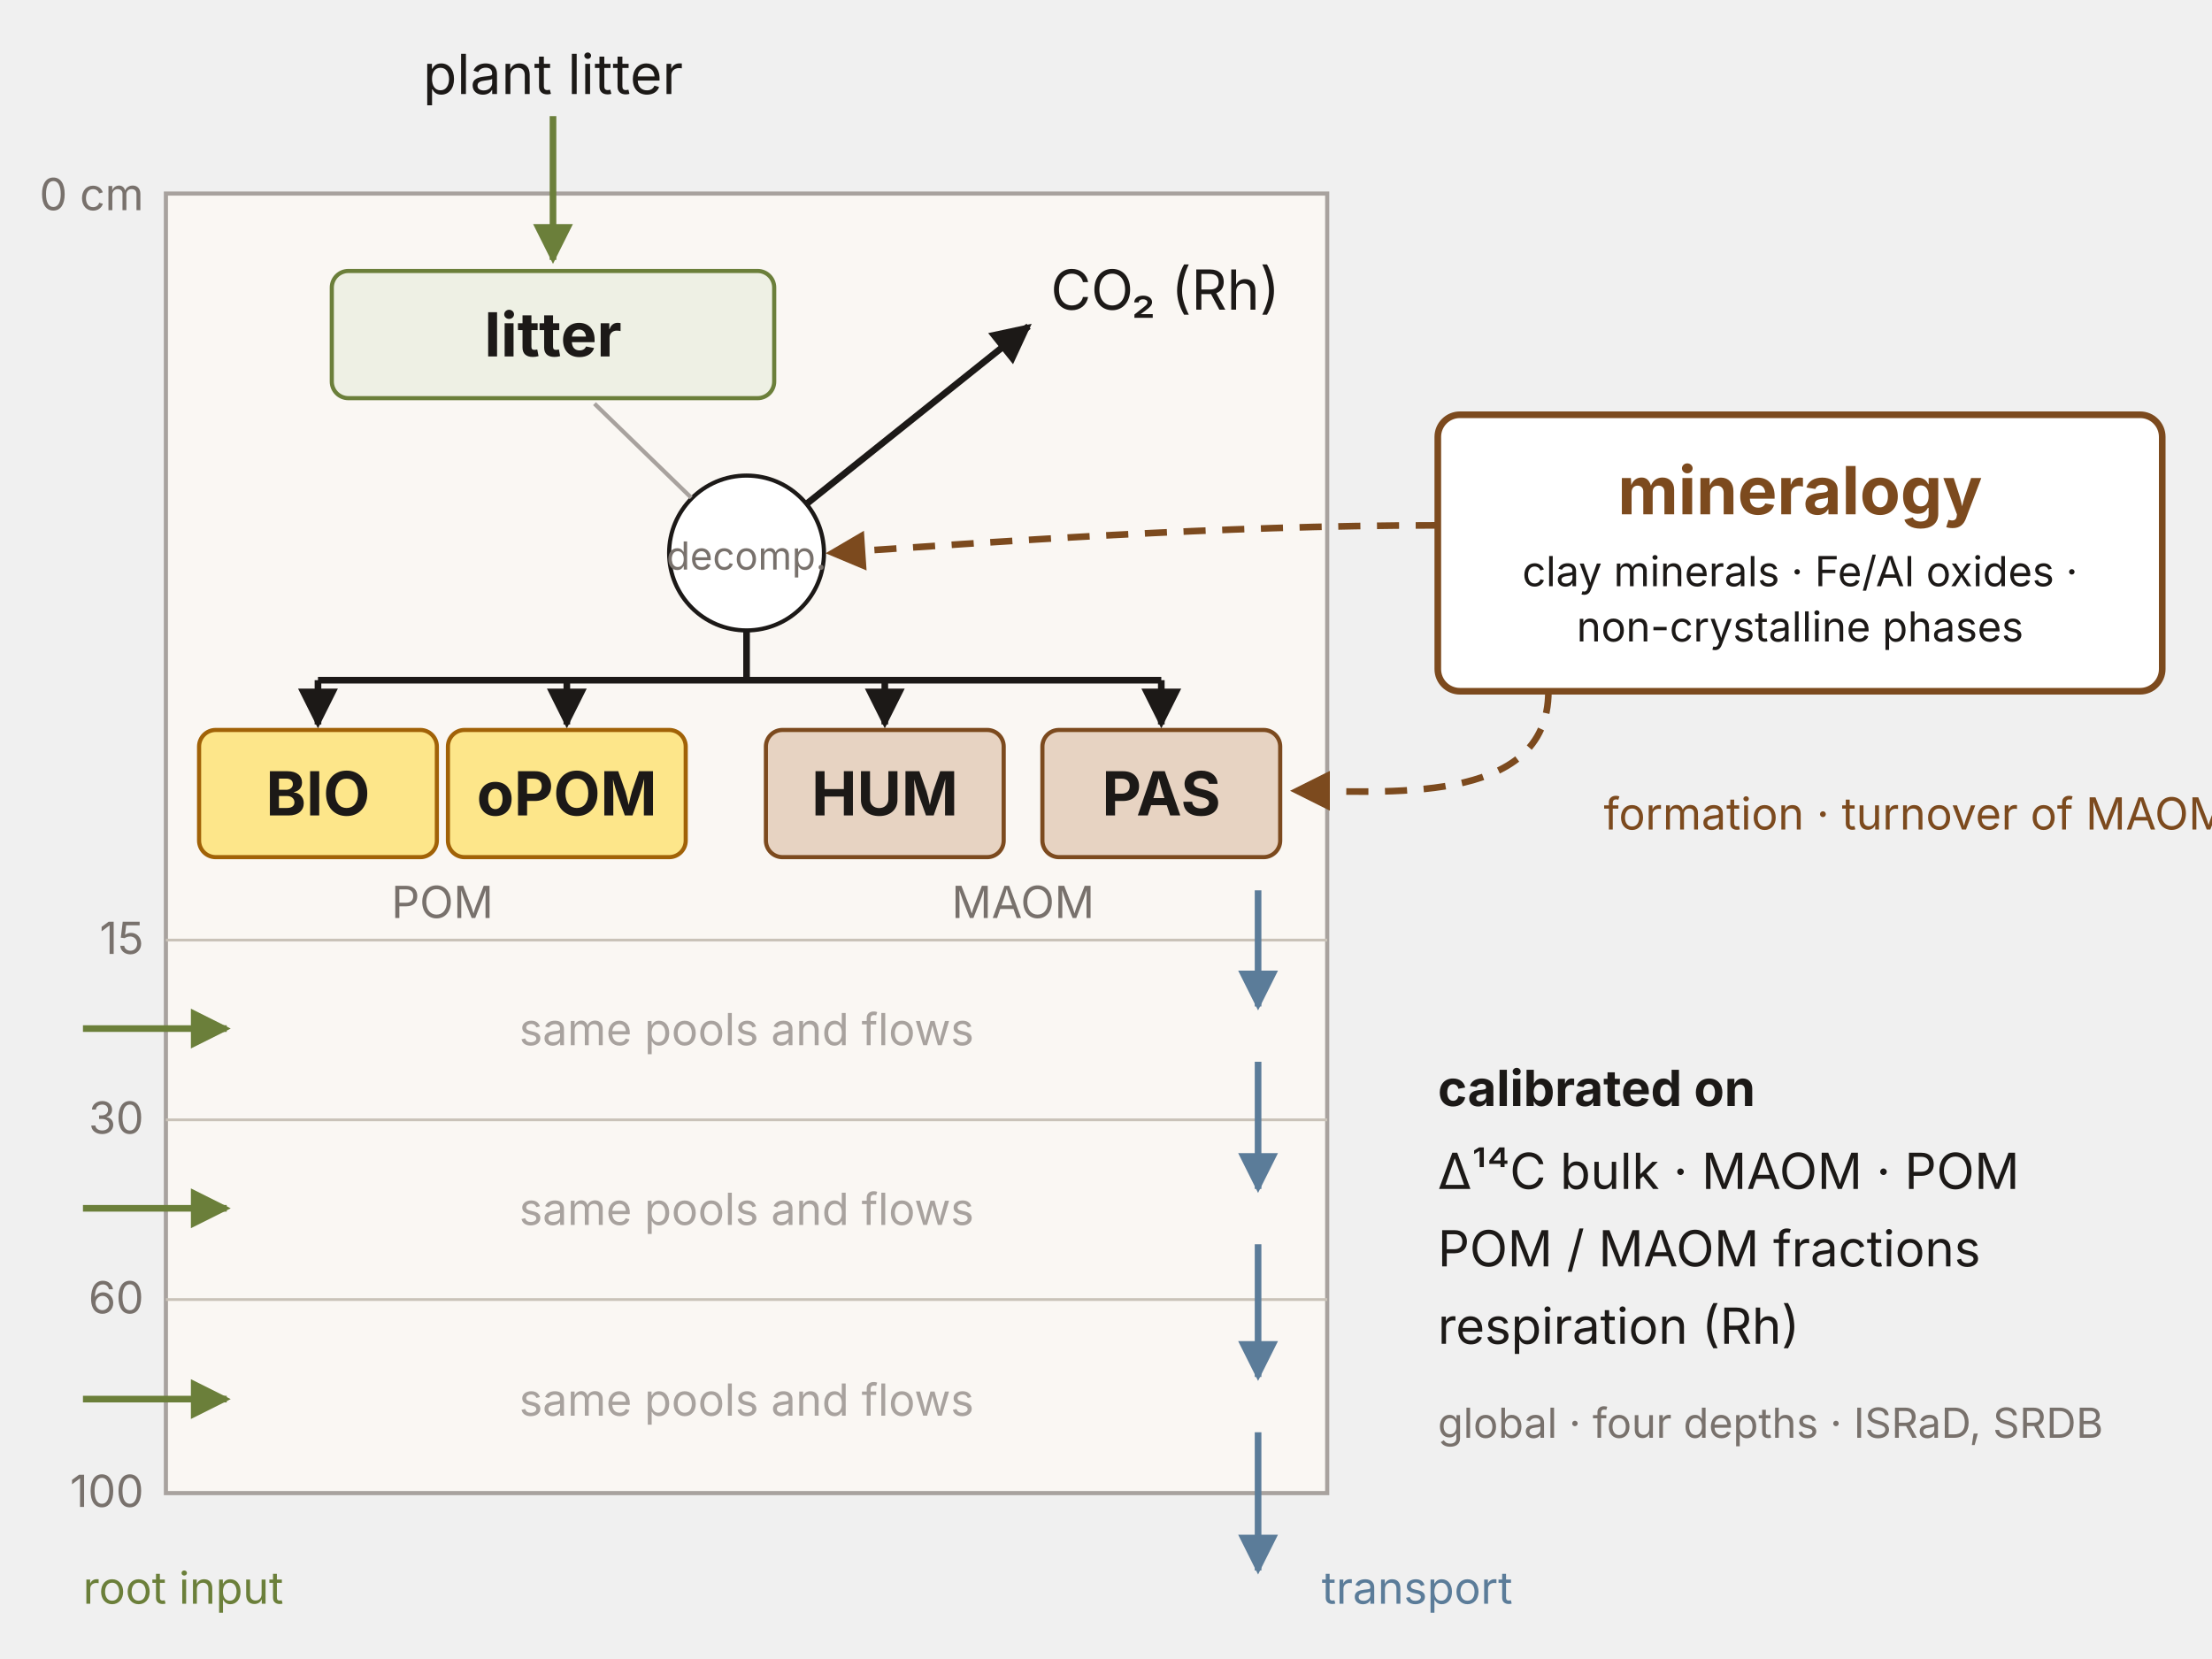
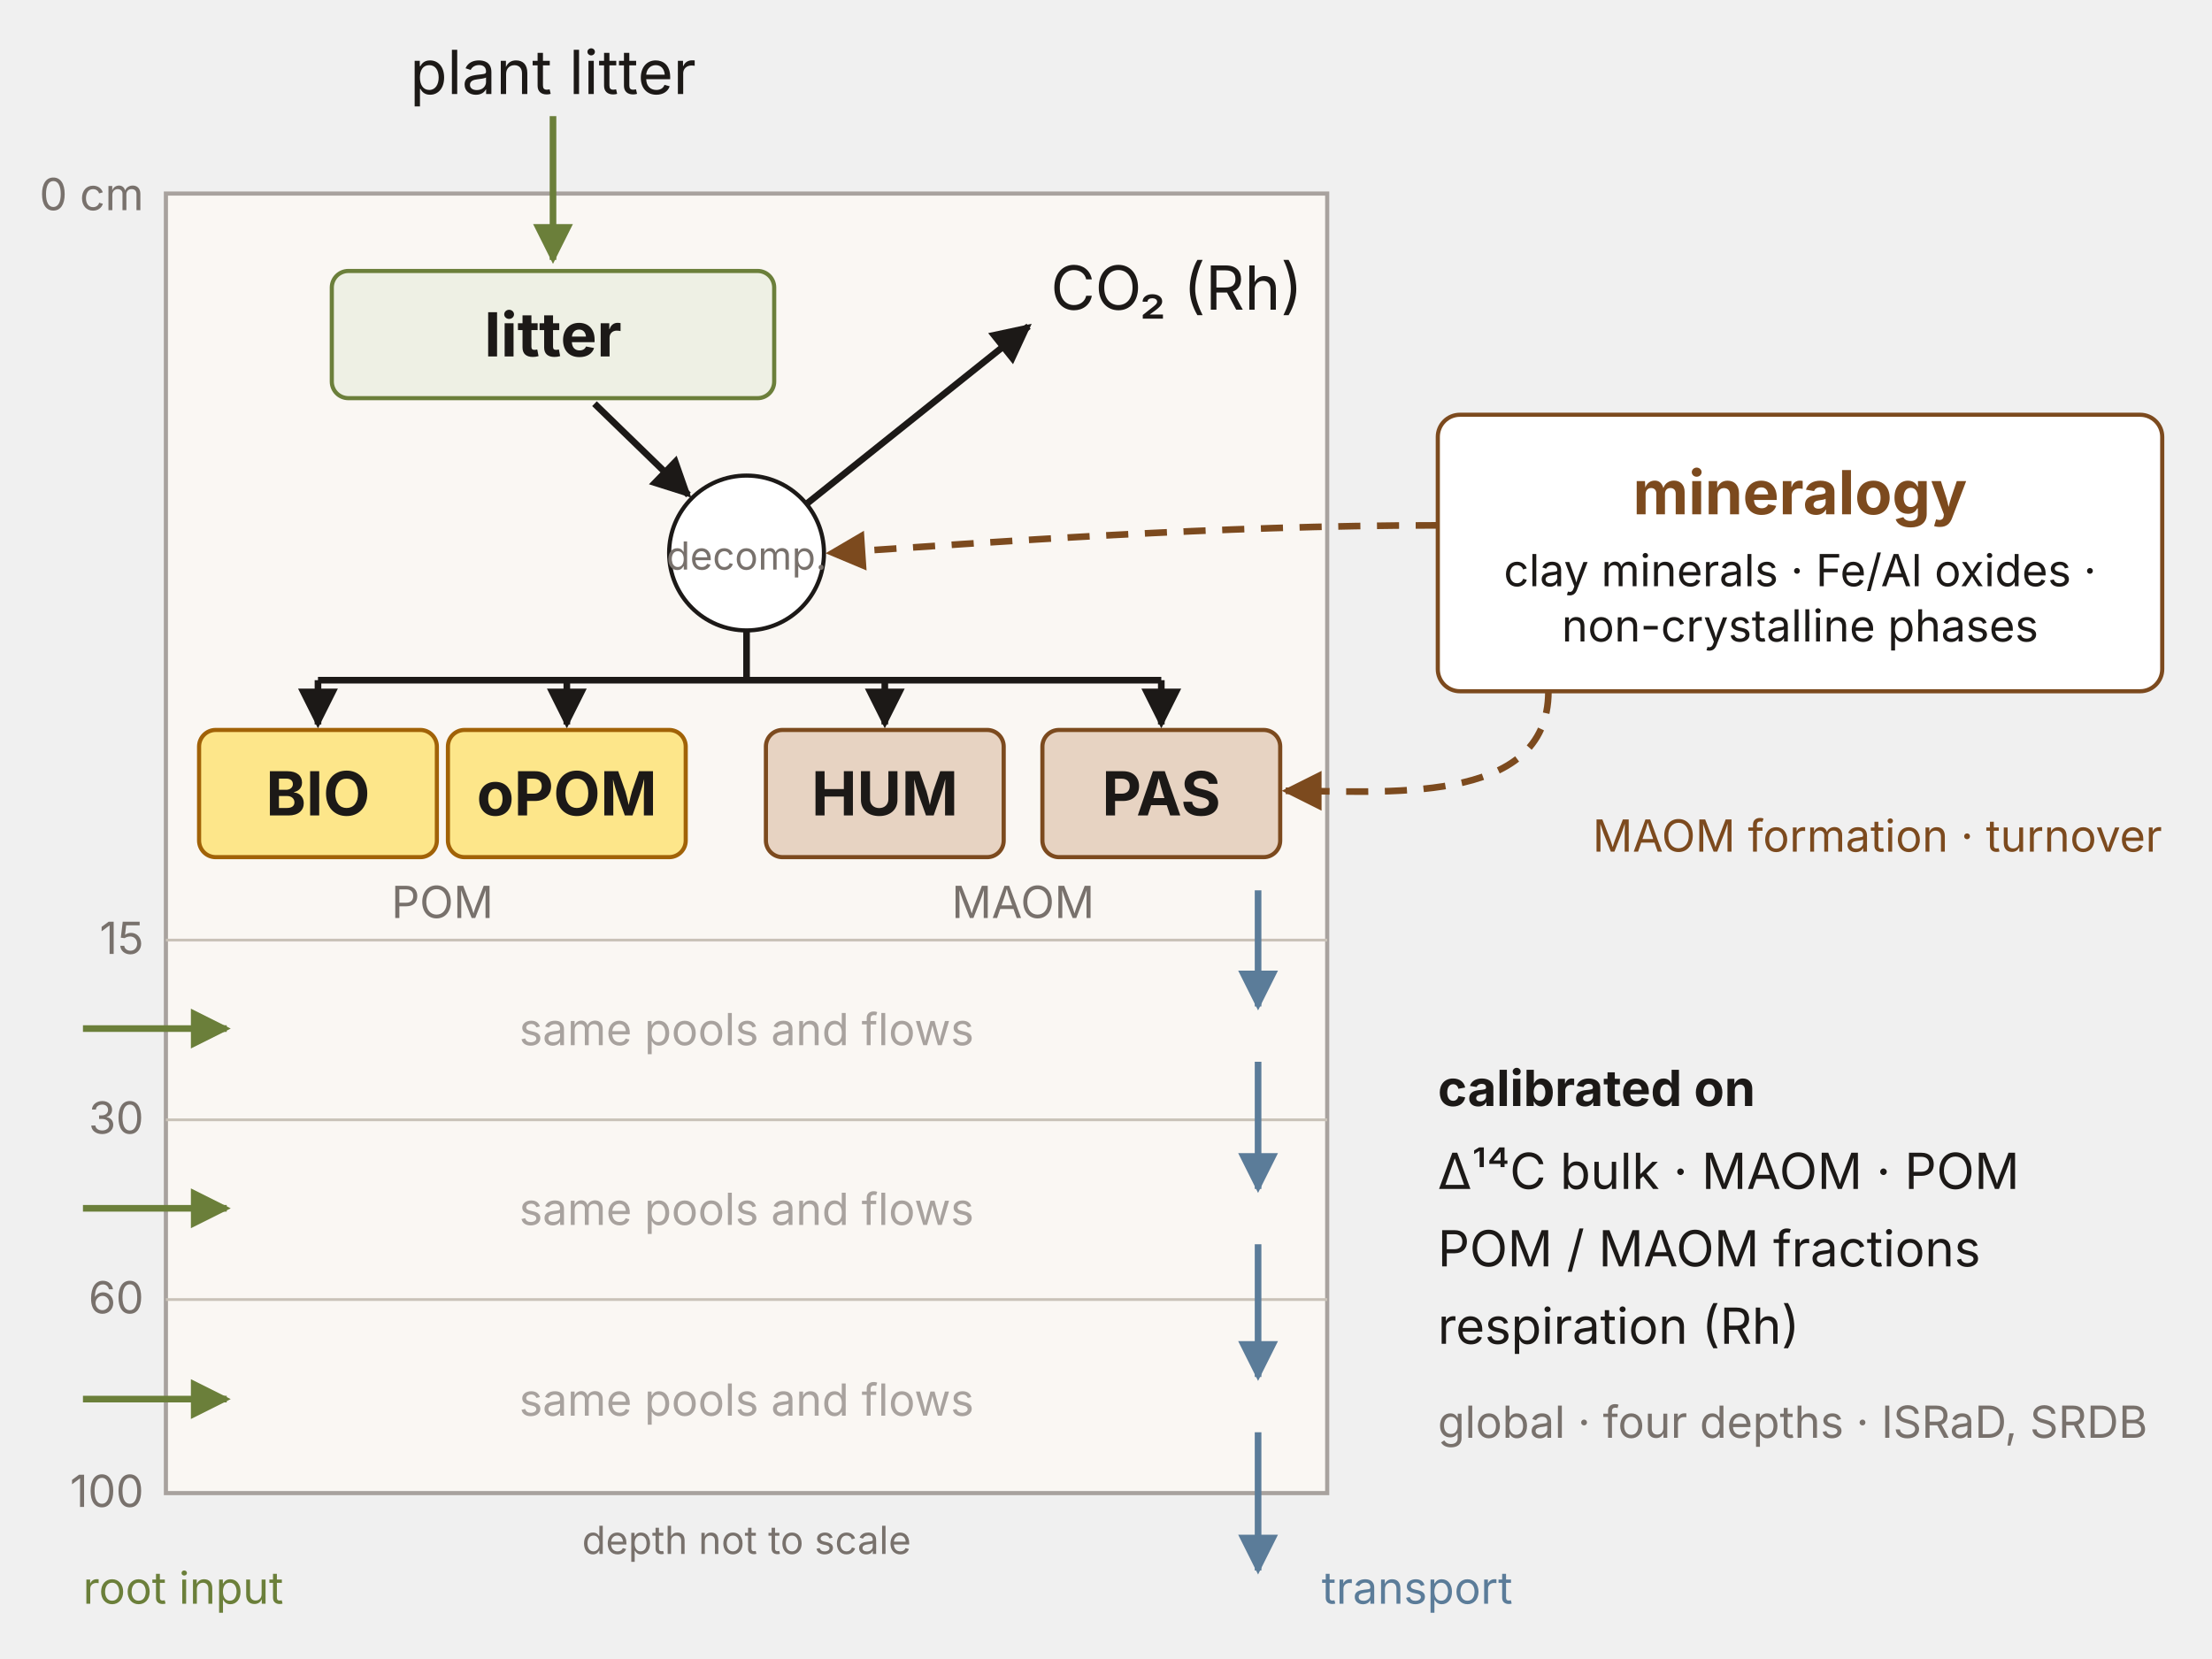
<svg xmlns="http://www.w3.org/2000/svg" viewBox="0 0 800 600" font-family="Inter, Helvetica, Arial, sans-serif" fill="#1c1917">
  <defs>
    <marker id="ah" viewBox="0 0 10 10" refX="9" refY="5" markerWidth="6" markerHeight="6" orient="auto-start-reverse">
      <path d="M0 0 L10 5 L0 10 z" fill="#1c1917" />
    </marker>
    <marker id="ahg" viewBox="0 0 10 10" refX="9" refY="5" markerWidth="6" markerHeight="6" orient="auto-start-reverse">
      <path d="M0 0 L10 5 L0 10 z" fill="#6b7f3a" />
    </marker>
    <marker id="ahb" viewBox="0 0 10 10" refX="9" refY="5" markerWidth="6" markerHeight="6" orient="auto-start-reverse">
      <path d="M0 0 L10 5 L0 10 z" fill="#5b7c99" />
    </marker>
    <marker id="aha" viewBox="0 0 10 10" refX="9" refY="5" markerWidth="6" markerHeight="6" orient="auto-start-reverse">
      <path d="M0 0 L10 5 L0 10 z" fill="#7c4a1e" />
    </marker>
-     <pattern id="hatch" width="6" height="6" patternUnits="userSpaceOnUse" patternTransform="rotate(45)">
-       <line x1="0" y1="0" x2="0" y2="6" stroke="#d6d3d1" stroke-width="1" />
+     <pattern id="hatch" width="5" height="5" patternUnits="userSpaceOnUse" patternTransform="rotate(45)">
+       <line x1="0" y1="0" x2="0" y2="5" stroke="#c9c2b8" stroke-width="1.2" />
    </pattern>
  </defs>
  <rect x="60" y="70" width="420" height="470" fill="#faf7f3" stroke="#a8a29e" stroke-width="1.5" />
  <line x1="60" y1="340" x2="480" y2="340" stroke="#c9c2b8" stroke-width="1" />
  <line x1="60" y1="405" x2="480" y2="405" stroke="#c9c2b8" stroke-width="1" />
  <line x1="60" y1="470" x2="480" y2="470" stroke="#c9c2b8" stroke-width="1" />
  <g font-size="16" fill="#78716c" text-anchor="end">
    <text x="52" y="76">0 cm</text>
    <text x="52" y="345">15</text>
    <text x="52" y="410">30</text>
    <text x="52" y="475">60</text>
    <text x="52" y="545">100</text>
  </g>
-   <text x="200" y="34" font-size="20" font-weight="400" fill="#1c1917" text-anchor="middle">plant litter</text>
+   <text x="200" y="34" font-size="22" font-weight="400" fill="#1c1917" text-anchor="middle">plant litter</text>
  <line x1="200" y1="42" x2="200" y2="94" stroke="#6b7f3a" stroke-width="2.4" marker-end="url(#ahg)" />
  <rect x="120" y="98" width="160" height="46" rx="6" fill="#eef0e4" stroke="#6b7f3a" stroke-width="1.5" />
  <text x="200.0" y="128.92" font-size="22" font-weight="700" fill="#1c1917" text-anchor="middle">litter</text>
  <circle cx="270" cy="200" r="28" fill="#fff" stroke="#1c1917" stroke-width="1.5" />
  <text x="270" y="206" font-size="14" font-weight="400" fill="#78716c" text-anchor="middle">decomp.</text>
-   <line x1="215" y1="146" x2="250" y2="180" stroke="#a8a29e" stroke-width="1.5" />
+   <line x1="215" y1="146" x2="249" y2="179" stroke="#1c1917" stroke-width="2.4" marker-end="url(#ah)" />
  <line x1="292" y1="182" x2="372" y2="118" stroke="#1c1917" stroke-width="2.4" marker-end="url(#ah)" />
-   <text x="380" y="112" font-size="20" font-weight="400" fill="#1c1917" text-anchor="start">CO₂ (Rh)</text>
+   <text x="380" y="112" font-size="22" font-weight="400" fill="#1c1917" text-anchor="start">CO₂ (Rh)</text>
  <line x1="270" y1="228" x2="270" y2="246" stroke="#1c1917" stroke-width="2.4" />
  <line x1="115" y1="246" x2="420" y2="246" stroke="#1c1917" stroke-width="2.4" />
  <line x1="115" y1="246" x2="115" y2="262" stroke="#1c1917" stroke-width="2.4" marker-end="url(#ah)" />
  <line x1="205" y1="246" x2="205" y2="262" stroke="#1c1917" stroke-width="2.4" marker-end="url(#ah)" />
  <line x1="320" y1="246" x2="320" y2="262" stroke="#1c1917" stroke-width="2.4" marker-end="url(#ah)" />
  <line x1="420" y1="246" x2="420" y2="262" stroke="#1c1917" stroke-width="2.4" marker-end="url(#ah)" />
  <rect x="72" y="264" width="86" height="46" rx="6" fill="#fde68a" stroke="#a16207" stroke-width="1.5" />
  <text x="115.0" y="294.92" font-size="22" font-weight="700" fill="#1c1917" text-anchor="middle">BIO</text>
  <rect x="162" y="264" width="86" height="46" rx="6" fill="#fde68a" stroke="#a16207" stroke-width="1.5" />
  <text x="205.0" y="294.92" font-size="22" font-weight="700" fill="#1c1917" text-anchor="middle">oPOM</text>
  <rect x="277" y="264" width="86" height="46" rx="6" fill="#e7d3c2" stroke="#7c4a1e" stroke-width="1.5" />
  <text x="320.0" y="294.92" font-size="22" font-weight="700" fill="#1c1917" text-anchor="middle">HUM</text>
  <rect x="377" y="264" width="86" height="46" rx="6" fill="#e7d3c2" stroke="#7c4a1e" stroke-width="1.5" />
  <text x="420.0" y="294.92" font-size="22" font-weight="700" fill="#1c1917" text-anchor="middle">PAS</text>
  <text x="160" y="332" font-size="16" font-weight="400" fill="#78716c" text-anchor="middle">POM</text>
  <text x="370" y="332" font-size="16" font-weight="400" fill="#78716c" text-anchor="middle">MAOM</text>
  <text x="270" y="378" font-size="16" font-weight="400" fill="#a8a29e" text-anchor="middle">same pools and flows</text>
  <text x="270" y="443" font-size="16" font-weight="400" fill="#a8a29e" text-anchor="middle">same pools and flows</text>
  <text x="270" y="512" font-size="16" font-weight="400" fill="#a8a29e" text-anchor="middle">same pools and flows</text>
  <line x1="30" y1="372" x2="82" y2="372" stroke="#6b7f3a" stroke-width="2.4" marker-end="url(#ahg)" />
  <line x1="30" y1="437" x2="82" y2="437" stroke="#6b7f3a" stroke-width="2.4" marker-end="url(#ahg)" />
  <line x1="30" y1="506" x2="82" y2="506" stroke="#6b7f3a" stroke-width="2.4" marker-end="url(#ahg)" />
  <text x="30" y="580" font-size="16" font-weight="400" fill="#6b7f3a" text-anchor="start">root input</text>
  <line x1="455" y1="322" x2="455" y2="364" stroke="#5b7c99" stroke-width="2.4" marker-end="url(#ahb)" />
  <line x1="455" y1="384" x2="455" y2="430" stroke="#5b7c99" stroke-width="2.4" marker-end="url(#ahb)" />
  <line x1="455" y1="450" x2="455" y2="498" stroke="#5b7c99" stroke-width="2.4" marker-end="url(#ahb)" />
  <line x1="455" y1="518" x2="455" y2="568" stroke="#5b7c99" stroke-width="2.4" marker-end="url(#ahb)" />
  <text x="478" y="580" font-size="16" font-weight="400" fill="#5b7c99" text-anchor="start">transport</text>
-   <rect x="520" y="150" width="262" height="100" rx="8" fill="#fff" stroke="#7c4a1e" stroke-width="2.4" />
-   <text x="651" y="186" font-size="24" font-weight="700" fill="#7c4a1e" text-anchor="middle">mineralogy</text>
-   <text x="651" y="212" font-size="15" font-weight="400" fill="#1c1917" text-anchor="middle">clay minerals · Fe/Al oxides ·</text>
-   <text x="651" y="232" font-size="15" font-weight="400" fill="#1c1917" text-anchor="middle">non-crystalline phases</text>
+   <rect x="520" y="150" width="262" height="100" rx="8" fill="#fff" stroke="#7c4a1e" stroke-width="1.5" />
+   <text x="651" y="186" font-size="22" font-weight="700" fill="#7c4a1e" text-anchor="middle">mineralogy</text>
+   <text x="651" y="212" font-size="16" font-weight="400" fill="#1c1917" text-anchor="middle">clay minerals · Fe/Al oxides ·</text>
+   <text x="651" y="232" font-size="16" font-weight="400" fill="#1c1917" text-anchor="middle">non-crystalline phases</text>
  <g stroke="#7c4a1e" stroke-width="2.4" stroke-dasharray="8 6" fill="none" marker-end="url(#aha)">
    <path d="M520 190 C 440 190, 360 196, 300 200" />
-     <path d="M560 250 C 560 292, 500 286, 468 286" />
+     <path d="M560 250 C 560 292, 500 286, 465 286" />
  </g>
-   <text x="580" y="300" font-size="16" font-weight="400" fill="#7c4a1e" text-anchor="start">formation · turnover of MAOM</text>
+   <text x="576" y="308" font-size="16" font-weight="400" fill="#7c4a1e" text-anchor="start">MAOM formation · turnover</text>
  <g font-size="18">
    <text x="520" y="400" font-weight="700">calibrated on</text>
    <text x="520" y="430">Δ¹⁴C bulk · MAOM · POM</text>
    <text x="520" y="458">POM / MAOM fractions</text>
    <text x="520" y="486">respiration (Rh)</text>
-     <text x="520" y="520" fill="#78716c" font-size="15">global · four depths · ISRaD, SRDB</text>
+     <text x="520" y="520" fill="#78716c" font-size="16">global · four depths · ISRaD, SRDB</text>
  </g>
+   <text x="270" y="562" font-size="14" font-weight="400" fill="#78716c" text-anchor="middle">depth not to scale</text>
</svg>
